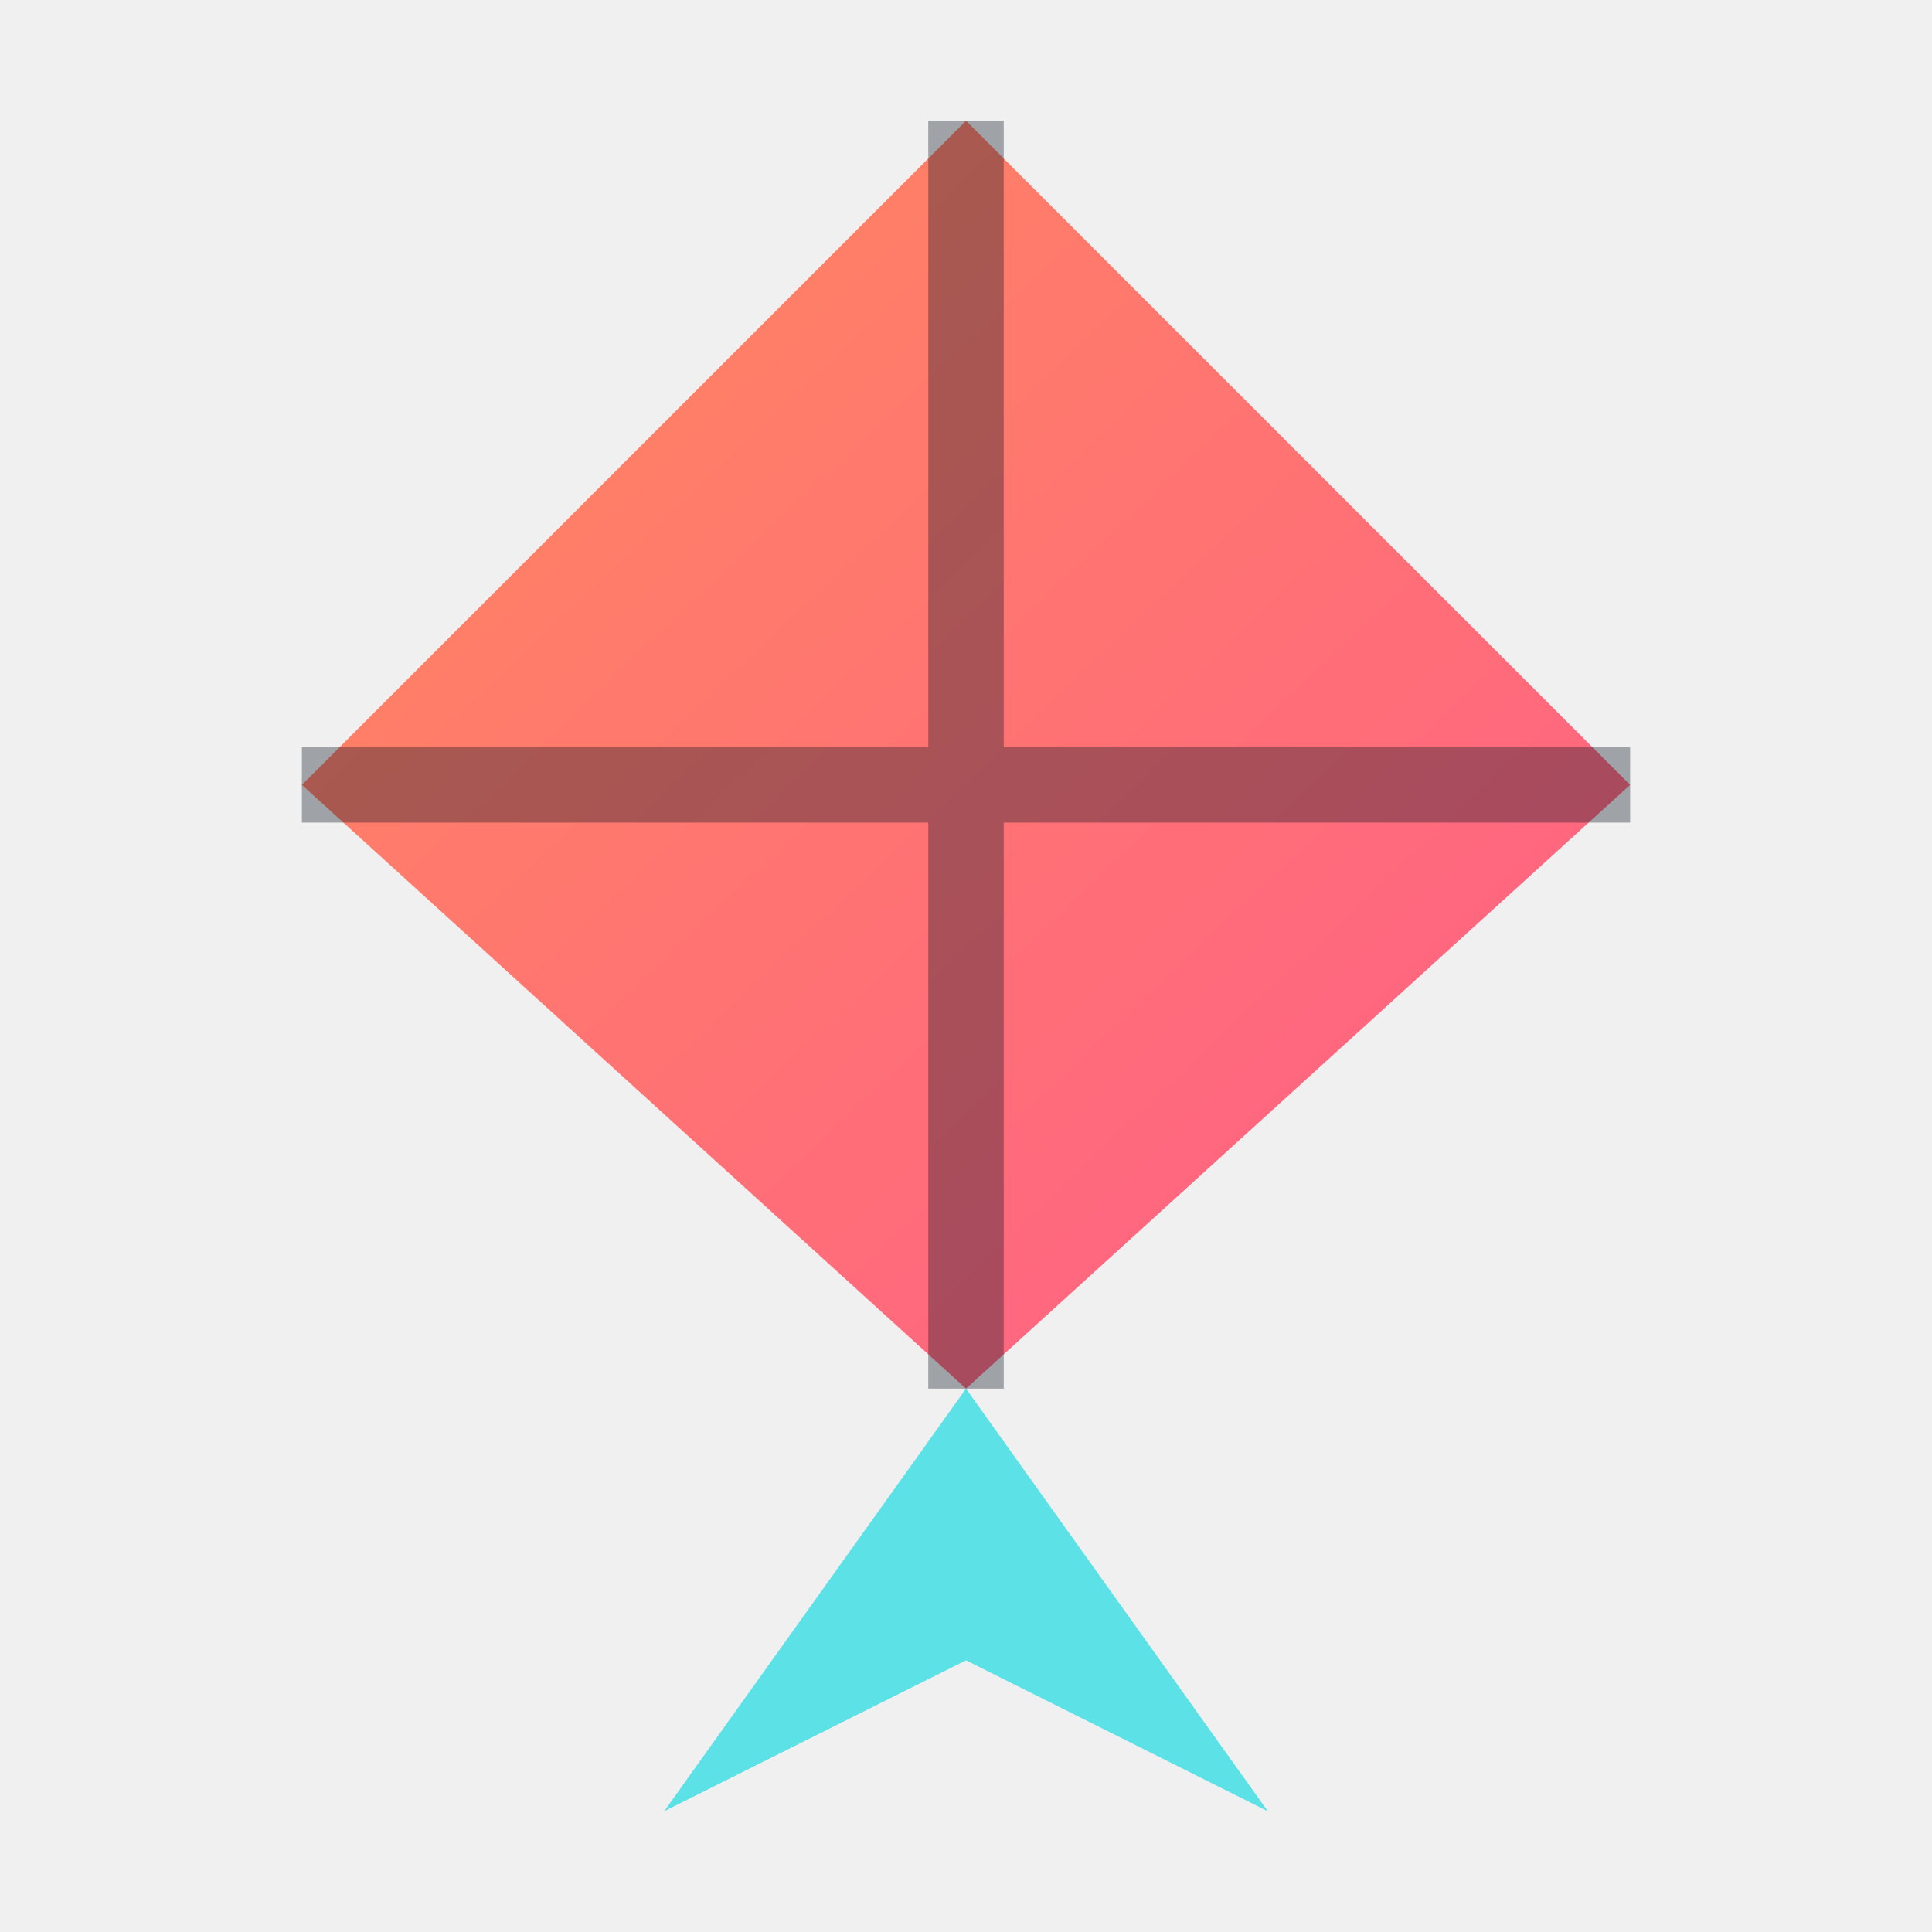
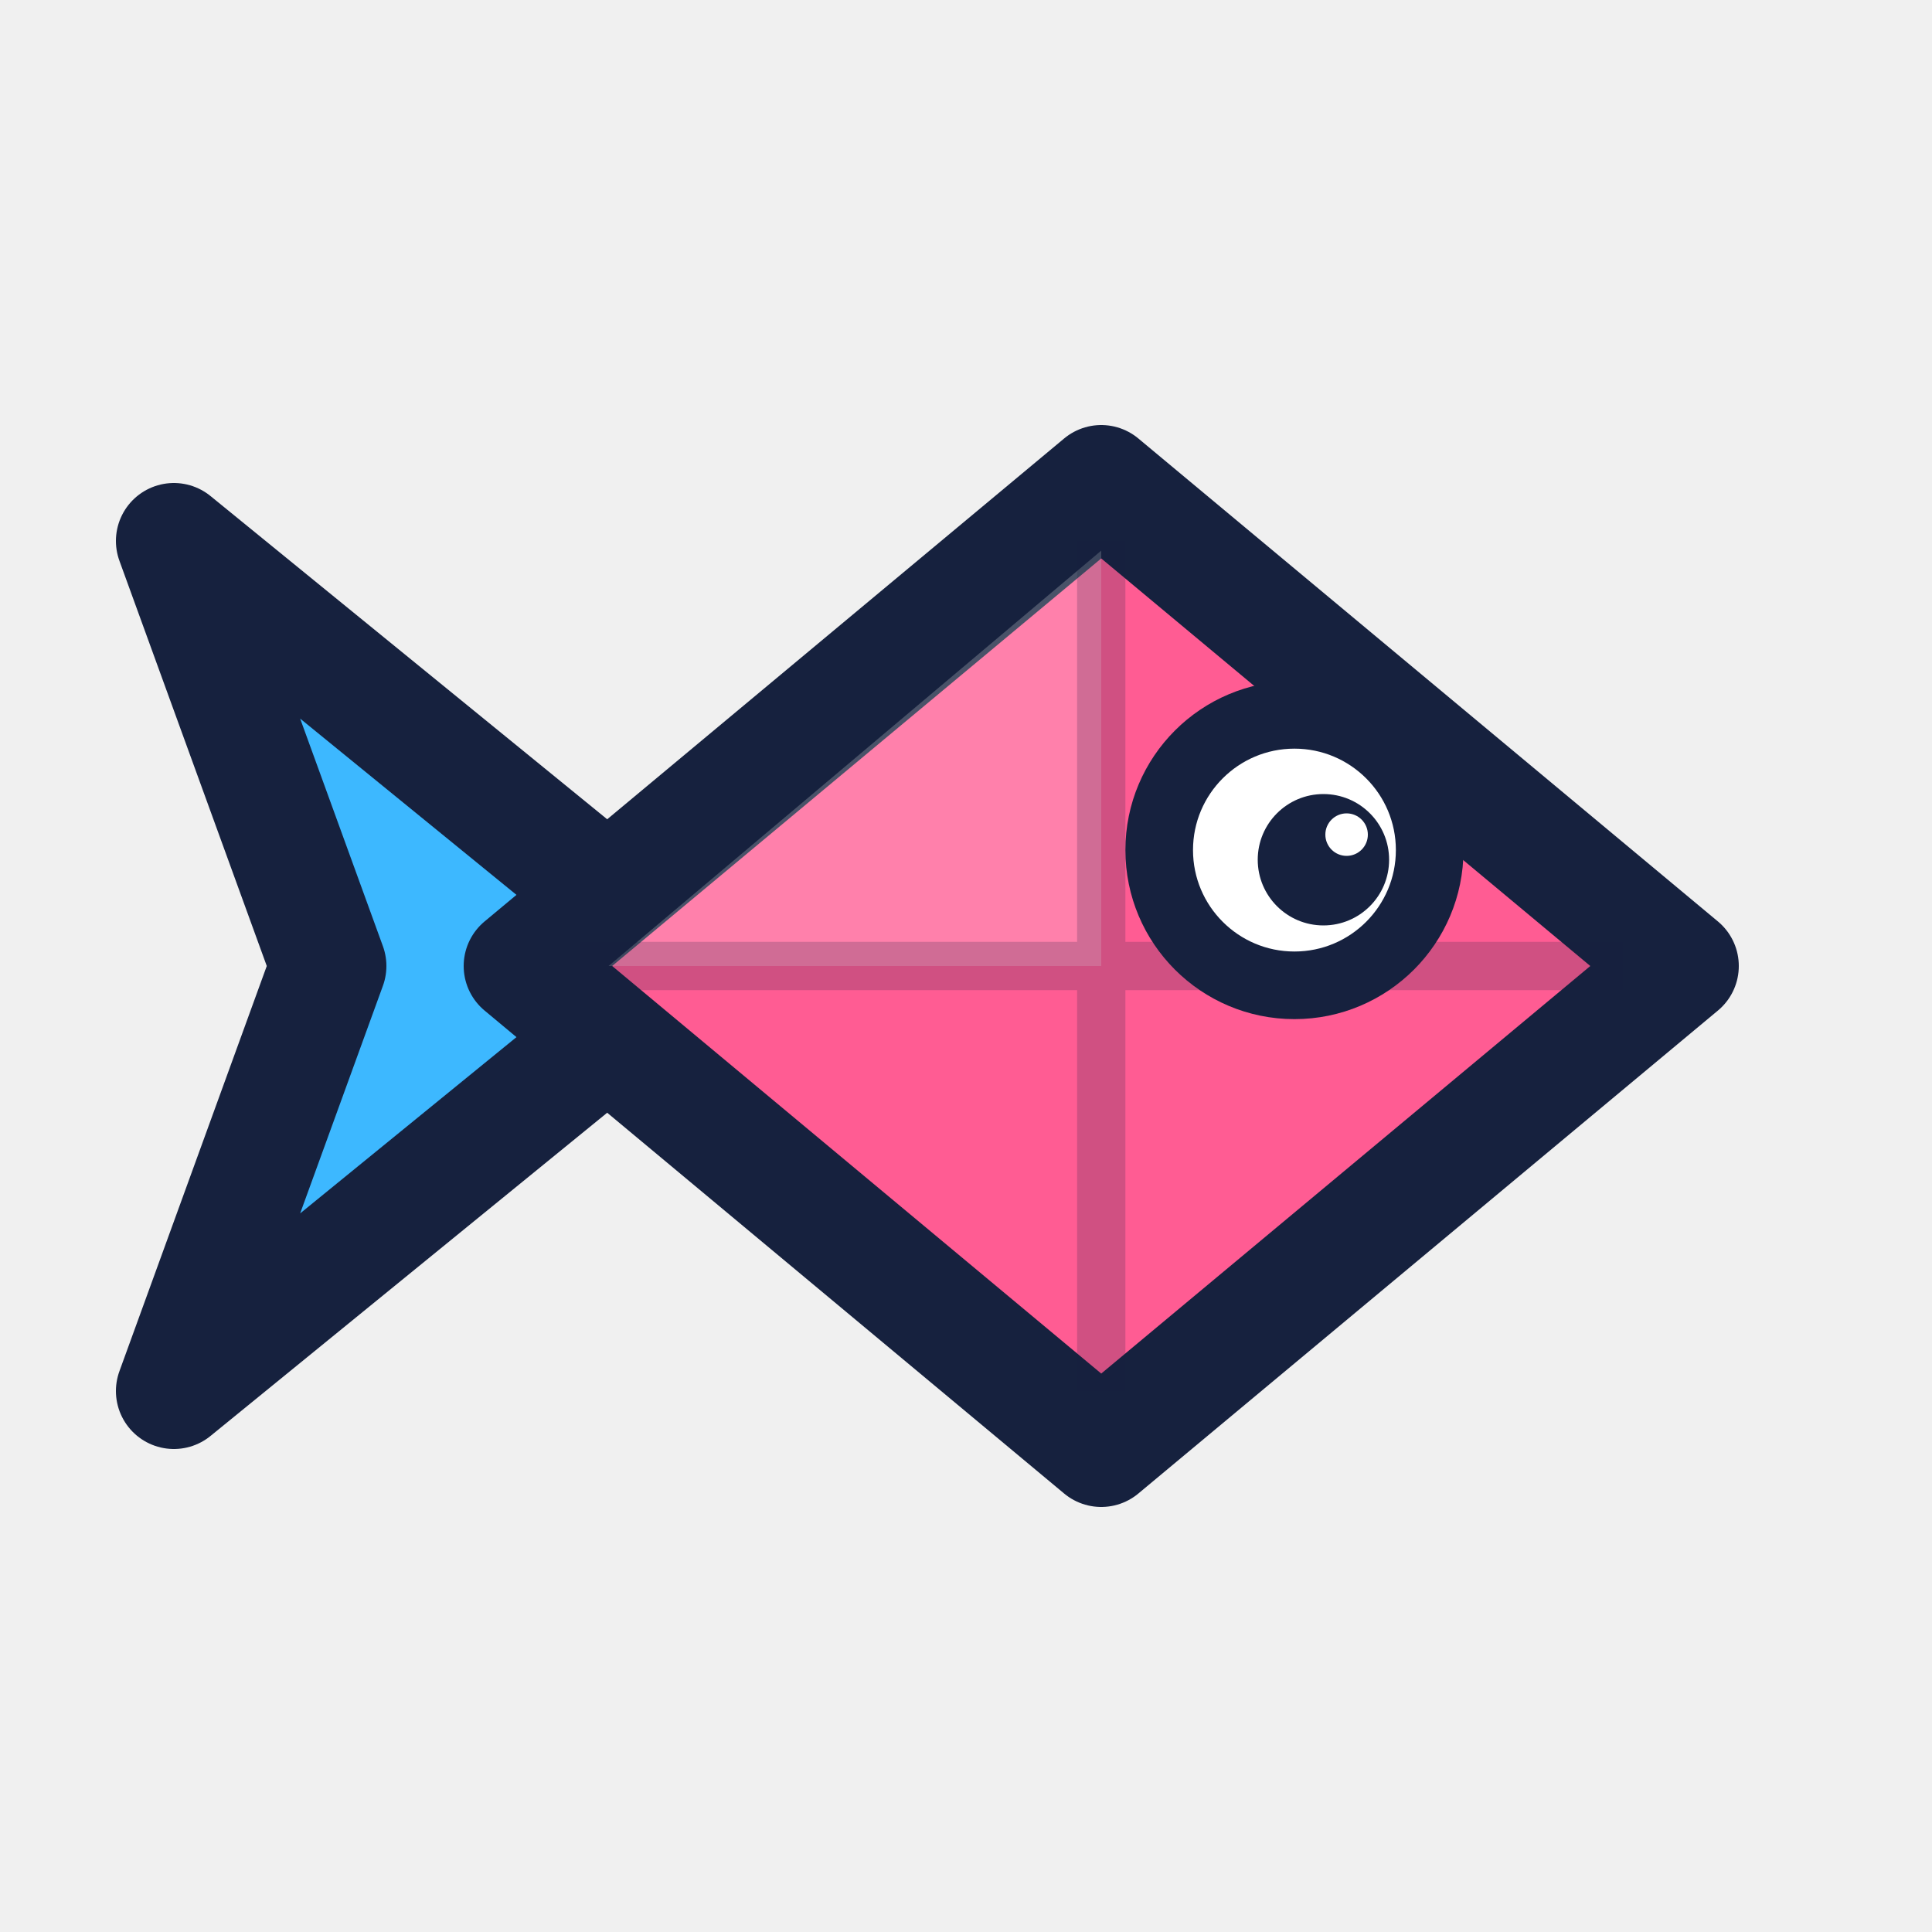
- <svg xmlns="http://www.w3.org/2000/svg" viewBox="0 0 64 64">
-   <defs>
-     <linearGradient id="g" x1="0" y1="0" x2="1" y2="1">
-       <stop offset="0" stop-color="#ff8a5c" />
-       <stop offset="1" stop-color="#ff5c8a" />
-     </linearGradient>
-   </defs>
-   <path d="M32 4 L54 26 L32 46 L10 26 Z" fill="url(#g)" />
-   <path d="M32 4 V46 M10 26 H54" stroke="#0b1424" stroke-opacity=".35" stroke-width="2.5" />
-   <path d="M32 46 L22 60 L32 55 L42 60 Z" fill="#5ce1e6" />
+ <svg xmlns="http://www.w3.org/2000/svg" viewBox="0 0 100 100">
+   <g stroke="#16213e" stroke-width="6" stroke-linejoin="round">
+     <path d="M36 50 9 28l8 22-8 22z" fill="#3db8ff" />
+     <path d="M87 50 57 25 27 50l30 25z" fill="#ff5c93" />
+   </g>
+   <path d="M57 28.5 31.5 50H57z" fill="#fff" fill-opacity=".22" />
+   <path d="M57 28v44M30 50h54" stroke="#16213e" stroke-opacity=".2" stroke-width="2.5" />
+   <circle cx="67" cy="44" r="7" fill="#fff" stroke="#16213e" stroke-width="3.5" />
+   <circle cx="68.5" cy="44.5" r="3.4" fill="#16213e" />
+   <circle cx="69.7" cy="43.2" r="1.1" fill="#fff" />
</svg>
